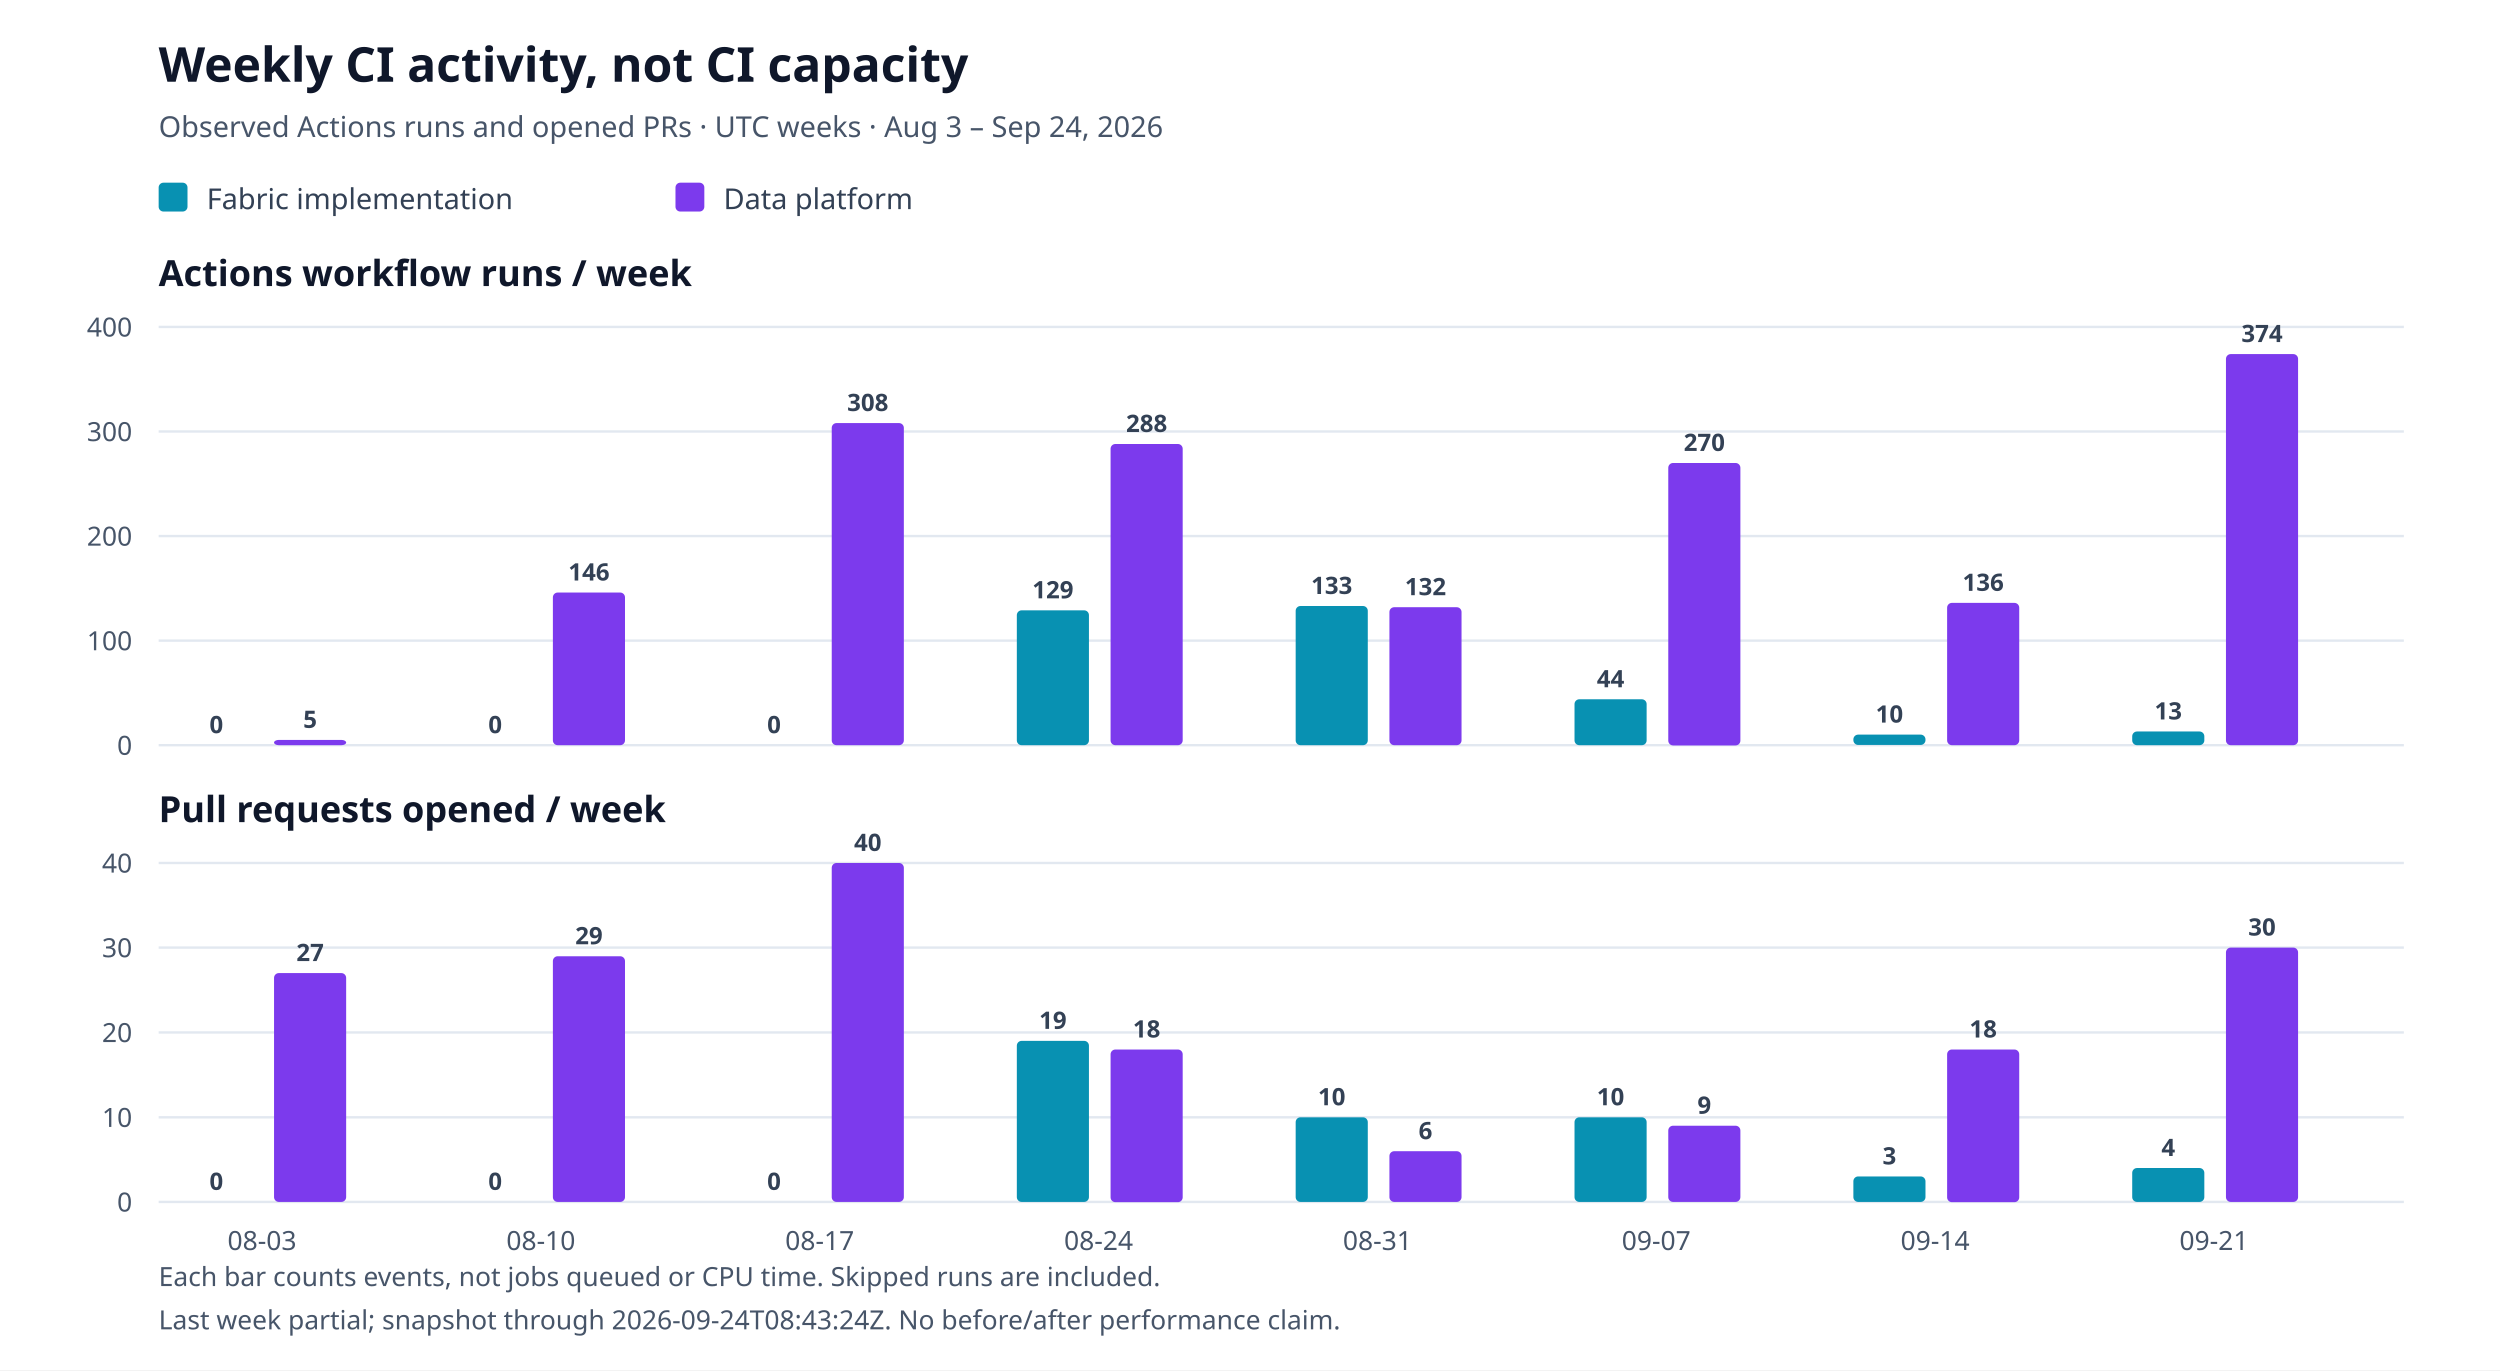
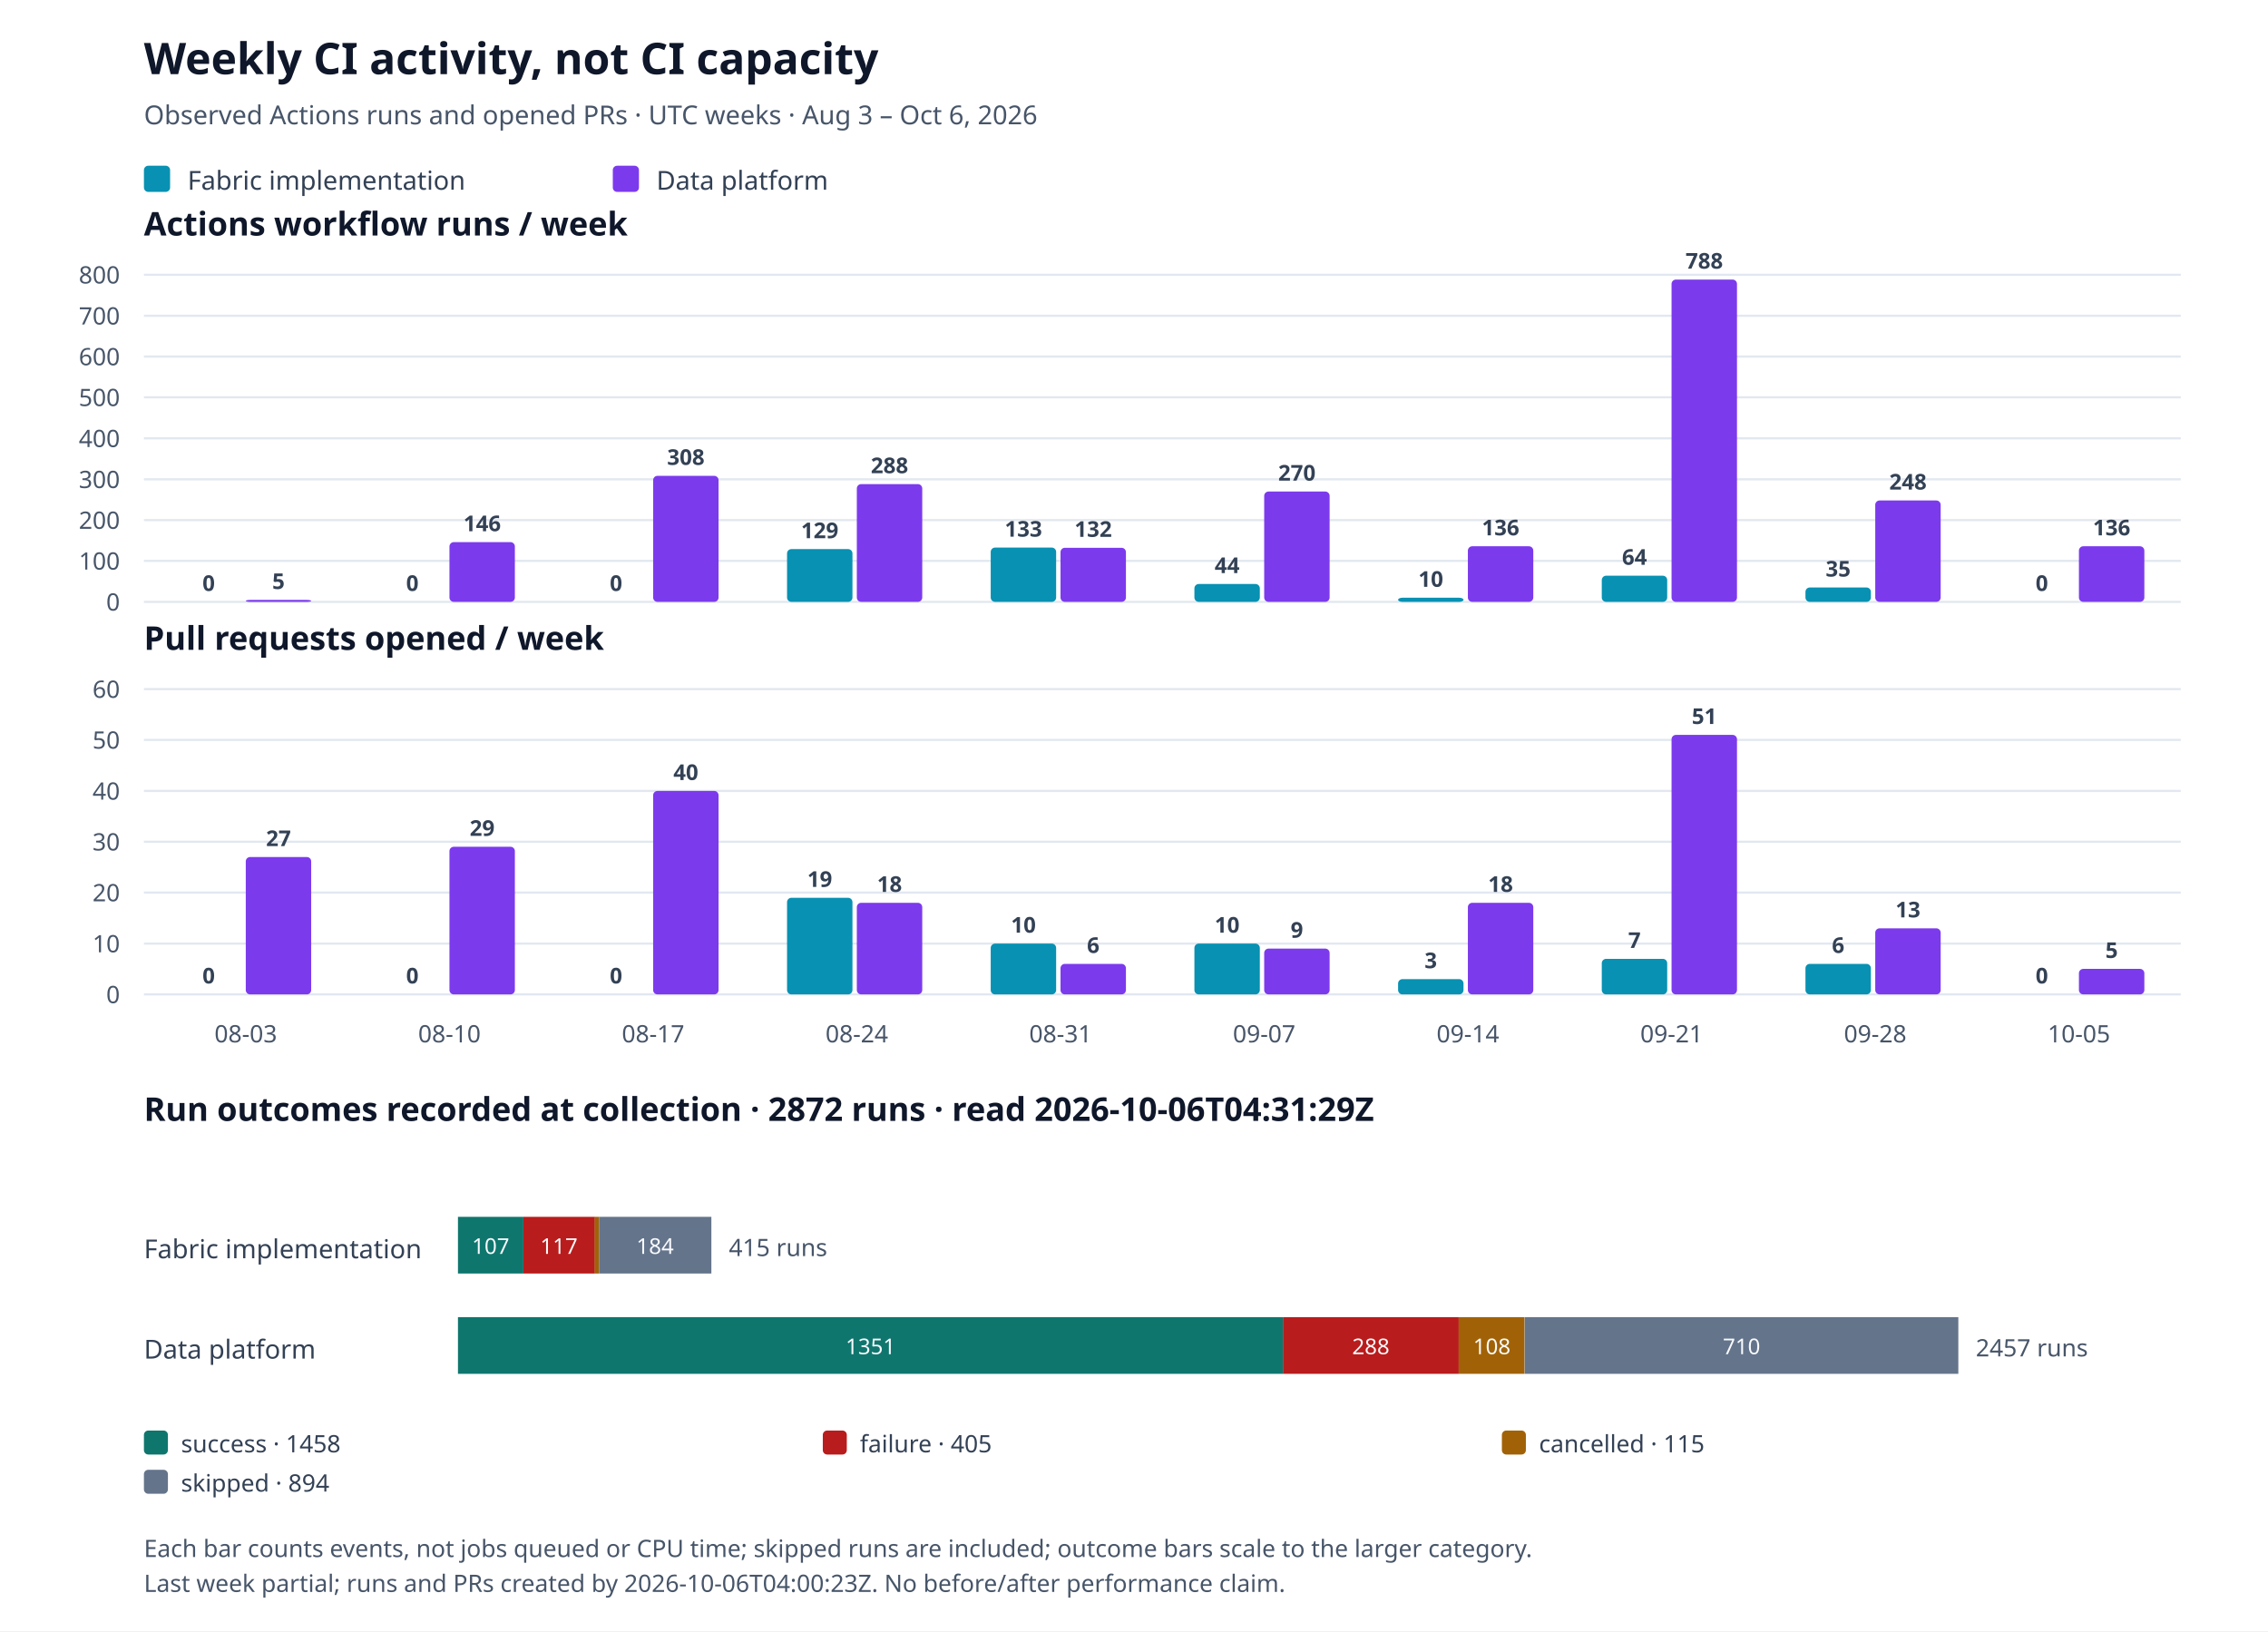
- <svg xmlns="http://www.w3.org/2000/svg" viewBox="0 0 1040 570" role="img" aria-labelledby="title desc" font-family="ui-sans-serif,system-ui,sans-serif">
-   <rect width="1040" height="570" fill="#fff" />
+ <svg xmlns="http://www.w3.org/2000/svg" viewBox="0 0 1040 748" role="img" aria-labelledby="title desc" font-family="ui-sans-serif,system-ui,sans-serif">
+   <rect width="1040" height="748" fill="#fff" />
  <text x="66" y="34" font-size="20" font-weight="700" fill="#0f172a">Weekly CI activity, not CI capacity</text>
-   <text x="66" y="57" font-size="12" fill="#475569">Observed Actions runs and opened PRs · UTC weeks · Aug 3 – Sep 24, 2026</text>
+   <text x="66" y="57" font-size="12" fill="#475569">Observed Actions runs and opened PRs · UTC weeks · Aug 3 – Oct 6, 2026</text>
  <rect x="66" y="76" width="12" height="12" rx="2" fill="#0891b2" />
  <text x="86" y="87" font-size="12" fill="#334155">Fabric implementation</text>
  <rect x="281" y="76" width="12" height="12" rx="2" fill="#7c3aed" />
  <text x="301" y="87" font-size="12" fill="#334155">Data platform</text>
-   <text x="66" y="119" font-size="15" font-weight="700" fill="#0f172a">Actions workflow runs / week</text>
-   <line x1="66" x2="1000" y1="310.0" y2="310.0" stroke="#e2e8f0" />
-   <text x="55" y="314.0" text-anchor="end" font-size="11" fill="#475569">0</text>
-   <line x1="66" x2="1000" y1="266.5" y2="266.5" stroke="#e2e8f0" />
-   <text x="55" y="270.5" text-anchor="end" font-size="11" fill="#475569">100</text>
-   <line x1="66" x2="1000" y1="223.0" y2="223.0" stroke="#e2e8f0" />
-   <text x="55" y="227.0" text-anchor="end" font-size="11" fill="#475569">200</text>
-   <line x1="66" x2="1000" y1="179.5" y2="179.5" stroke="#e2e8f0" />
-   <text x="55" y="183.5" text-anchor="end" font-size="11" fill="#475569">300</text>
-   <line x1="66" x2="1000" y1="136.0" y2="136.0" stroke="#e2e8f0" />
-   <text x="55" y="140.0" text-anchor="end" font-size="11" fill="#475569">400</text>
-   <text x="90" y="305.0" text-anchor="middle" font-size="10" font-weight="600" fill="#334155">0</text>
-   <rect x="114" y="307.8" width="30" height="2.2" rx="2" fill="#7c3aed" />
-   <text x="129" y="302.8" text-anchor="middle" font-size="10" font-weight="600" fill="#334155">5</text>
-   <text x="206" y="305.0" text-anchor="middle" font-size="10" font-weight="600" fill="#334155">0</text>
-   <rect x="230" y="246.5" width="30" height="63.5" rx="2" fill="#7c3aed" />
-   <text x="245" y="241.5" text-anchor="middle" font-size="10" font-weight="600" fill="#334155">146</text>
-   <text x="322" y="305.0" text-anchor="middle" font-size="10" font-weight="600" fill="#334155">0</text>
-   <rect x="346" y="176.0" width="30" height="134.0" rx="2" fill="#7c3aed" />
-   <text x="361" y="171.0" text-anchor="middle" font-size="10" font-weight="600" fill="#334155">308</text>
-   <rect x="423" y="253.9" width="30" height="56.1" rx="2" fill="#0891b2" />
-   <text x="438" y="248.9" text-anchor="middle" font-size="10" font-weight="600" fill="#334155">129</text>
-   <rect x="462" y="184.7" width="30" height="125.3" rx="2" fill="#7c3aed" />
-   <text x="477" y="179.7" text-anchor="middle" font-size="10" font-weight="600" fill="#334155">288</text>
-   <rect x="539" y="252.1" width="30" height="57.9" rx="2" fill="#0891b2" />
-   <text x="554" y="247.1" text-anchor="middle" font-size="10" font-weight="600" fill="#334155">133</text>
-   <rect x="578" y="252.6" width="30" height="57.4" rx="2" fill="#7c3aed" />
-   <text x="593" y="247.6" text-anchor="middle" font-size="10" font-weight="600" fill="#334155">132</text>
-   <rect x="655" y="290.9" width="30" height="19.1" rx="2" fill="#0891b2" />
-   <text x="670" y="285.9" text-anchor="middle" font-size="10" font-weight="600" fill="#334155">44</text>
-   <rect x="694" y="192.6" width="30" height="117.5" rx="2" fill="#7c3aed" />
-   <text x="709" y="187.6" text-anchor="middle" font-size="10" font-weight="600" fill="#334155">270</text>
-   <rect x="771" y="305.6" width="30" height="4.3" rx="2" fill="#0891b2" />
-   <text x="786" y="300.6" text-anchor="middle" font-size="10" font-weight="600" fill="#334155">10</text>
-   <rect x="810" y="250.8" width="30" height="59.2" rx="2" fill="#7c3aed" />
-   <text x="825" y="245.8" text-anchor="middle" font-size="10" font-weight="600" fill="#334155">136</text>
-   <rect x="887" y="304.3" width="30" height="5.7" rx="2" fill="#0891b2" />
-   <text x="902" y="299.3" text-anchor="middle" font-size="10" font-weight="600" fill="#334155">13</text>
-   <rect x="926" y="147.3" width="30" height="162.7" rx="2" fill="#7c3aed" />
-   <text x="941" y="142.3" text-anchor="middle" font-size="10" font-weight="600" fill="#334155">374</text>
-   <text x="66" y="342" font-size="15" font-weight="700" fill="#0f172a">Pull requests opened / week</text>
-   <line x1="66" x2="1000" y1="500.0" y2="500.0" stroke="#e2e8f0" />
-   <text x="55" y="504.0" text-anchor="end" font-size="11" fill="#475569">0</text>
-   <line x1="66" x2="1000" y1="464.8" y2="464.8" stroke="#e2e8f0" />
-   <text x="55" y="468.8" text-anchor="end" font-size="11" fill="#475569">10</text>
-   <line x1="66" x2="1000" y1="429.5" y2="429.5" stroke="#e2e8f0" />
-   <text x="55" y="433.5" text-anchor="end" font-size="11" fill="#475569">20</text>
-   <line x1="66" x2="1000" y1="394.2" y2="394.2" stroke="#e2e8f0" />
-   <text x="55" y="398.2" text-anchor="end" font-size="11" fill="#475569">30</text>
-   <line x1="66" x2="1000" y1="359.0" y2="359.0" stroke="#e2e8f0" />
-   <text x="55" y="363.0" text-anchor="end" font-size="11" fill="#475569">40</text>
-   <text x="90" y="495.0" text-anchor="middle" font-size="10" font-weight="600" fill="#334155">0</text>
-   <rect x="114" y="404.8" width="30" height="95.2" rx="2" fill="#7c3aed" />
-   <text x="129" y="399.8" text-anchor="middle" font-size="10" font-weight="600" fill="#334155">27</text>
-   <text x="109" y="520" text-anchor="middle" font-size="11" fill="#475569">08-03</text>
-   <text x="206" y="495.0" text-anchor="middle" font-size="10" font-weight="600" fill="#334155">0</text>
-   <rect x="230" y="397.8" width="30" height="102.2" rx="2" fill="#7c3aed" />
-   <text x="245" y="392.8" text-anchor="middle" font-size="10" font-weight="600" fill="#334155">29</text>
-   <text x="225" y="520" text-anchor="middle" font-size="11" fill="#475569">08-10</text>
-   <text x="322" y="495.0" text-anchor="middle" font-size="10" font-weight="600" fill="#334155">0</text>
-   <rect x="346" y="359.0" width="30" height="141.0" rx="2" fill="#7c3aed" />
-   <text x="361" y="354.0" text-anchor="middle" font-size="10" font-weight="600" fill="#334155">40</text>
-   <text x="341" y="520" text-anchor="middle" font-size="11" fill="#475569">08-17</text>
-   <rect x="423" y="433.0" width="30" height="67.0" rx="2" fill="#0891b2" />
-   <text x="438" y="428.0" text-anchor="middle" font-size="10" font-weight="600" fill="#334155">19</text>
-   <rect x="462" y="436.6" width="30" height="63.5" rx="2" fill="#7c3aed" />
-   <text x="477" y="431.6" text-anchor="middle" font-size="10" font-weight="600" fill="#334155">18</text>
-   <text x="457" y="520" text-anchor="middle" font-size="11" fill="#475569">08-24</text>
-   <rect x="539" y="464.8" width="30" height="35.2" rx="2" fill="#0891b2" />
-   <text x="554" y="459.8" text-anchor="middle" font-size="10" font-weight="600" fill="#334155">10</text>
-   <rect x="578" y="478.9" width="30" height="21.1" rx="2" fill="#7c3aed" />
-   <text x="593" y="473.9" text-anchor="middle" font-size="10" font-weight="600" fill="#334155">6</text>
-   <text x="573" y="520" text-anchor="middle" font-size="11" fill="#475569">08-31</text>
-   <rect x="655" y="464.8" width="30" height="35.2" rx="2" fill="#0891b2" />
-   <text x="670" y="459.8" text-anchor="middle" font-size="10" font-weight="600" fill="#334155">10</text>
-   <rect x="694" y="468.3" width="30" height="31.7" rx="2" fill="#7c3aed" />
-   <text x="709" y="463.3" text-anchor="middle" font-size="10" font-weight="600" fill="#334155">9</text>
-   <text x="689" y="520" text-anchor="middle" font-size="11" fill="#475569">09-07</text>
-   <rect x="771" y="489.4" width="30" height="10.6" rx="2" fill="#0891b2" />
-   <text x="786" y="484.4" text-anchor="middle" font-size="10" font-weight="600" fill="#334155">3</text>
-   <rect x="810" y="436.6" width="30" height="63.5" rx="2" fill="#7c3aed" />
-   <text x="825" y="431.6" text-anchor="middle" font-size="10" font-weight="600" fill="#334155">18</text>
-   <text x="805" y="520" text-anchor="middle" font-size="11" fill="#475569">09-14</text>
-   <rect x="887" y="485.9" width="30" height="14.1" rx="2" fill="#0891b2" />
-   <text x="902" y="480.9" text-anchor="middle" font-size="10" font-weight="600" fill="#334155">4</text>
-   <rect x="926" y="394.2" width="30" height="105.8" rx="2" fill="#7c3aed" />
-   <text x="941" y="389.2" text-anchor="middle" font-size="10" font-weight="600" fill="#334155">30</text>
-   <text x="921" y="520" text-anchor="middle" font-size="11" fill="#475569">09-21</text>
-   <text x="66" y="535" font-size="11" fill="#475569">Each bar counts events, not jobs queued or CPU time. Skipped runs are included.</text>
-   <text x="66" y="553" font-size="11" fill="#475569">Last week partial; snapshot through 2026-09-24T08:43:24Z. No before/after performance claim.</text>
+   <text x="66" y="108" font-size="15" font-weight="700" fill="#0f172a">Actions workflow runs / week</text>
+   <line x1="66" x2="1000" y1="276.0" y2="276.0" stroke="#e2e8f0" />
+   <text x="55" y="280.0" text-anchor="end" font-size="11" fill="#475569">0</text>
+   <line x1="66" x2="1000" y1="257.2" y2="257.2" stroke="#e2e8f0" />
+   <text x="55" y="261.2" text-anchor="end" font-size="11" fill="#475569">100</text>
+   <line x1="66" x2="1000" y1="238.5" y2="238.5" stroke="#e2e8f0" />
+   <text x="55" y="242.5" text-anchor="end" font-size="11" fill="#475569">200</text>
+   <line x1="66" x2="1000" y1="219.8" y2="219.8" stroke="#e2e8f0" />
+   <text x="55" y="223.8" text-anchor="end" font-size="11" fill="#475569">300</text>
+   <line x1="66" x2="1000" y1="201.0" y2="201.0" stroke="#e2e8f0" />
+   <text x="55" y="205.0" text-anchor="end" font-size="11" fill="#475569">400</text>
+   <line x1="66" x2="1000" y1="182.2" y2="182.2" stroke="#e2e8f0" />
+   <text x="55" y="186.2" text-anchor="end" font-size="11" fill="#475569">500</text>
+   <line x1="66" x2="1000" y1="163.5" y2="163.5" stroke="#e2e8f0" />
+   <text x="55" y="167.5" text-anchor="end" font-size="11" fill="#475569">600</text>
+   <line x1="66" x2="1000" y1="144.8" y2="144.8" stroke="#e2e8f0" />
+   <text x="55" y="148.8" text-anchor="end" font-size="11" fill="#475569">700</text>
+   <line x1="66" x2="1000" y1="126.0" y2="126.0" stroke="#e2e8f0" />
+   <text x="55" y="130.0" text-anchor="end" font-size="11" fill="#475569">800</text>
+   <text x="95.7" y="271.0" text-anchor="middle" font-size="10" font-weight="600" fill="#334155">0</text>
+   <rect x="112.7" y="275.1" width="30.0" height="0.9" rx="2" fill="#7c3aed" />
+   <text x="127.7" y="270.1" text-anchor="middle" font-size="10" font-weight="600" fill="#334155">5</text>
+   <text x="189.1" y="271.0" text-anchor="middle" font-size="10" font-weight="600" fill="#334155">0</text>
+   <rect x="206.1" y="248.6" width="30.0" height="27.4" rx="2" fill="#7c3aed" />
+   <text x="221.1" y="243.6" text-anchor="middle" font-size="10" font-weight="600" fill="#334155">146</text>
+   <text x="282.5" y="271.0" text-anchor="middle" font-size="10" font-weight="600" fill="#334155">0</text>
+   <rect x="299.5" y="218.2" width="30.0" height="57.8" rx="2" fill="#7c3aed" />
+   <text x="314.5" y="213.2" text-anchor="middle" font-size="10" font-weight="600" fill="#334155">308</text>
+   <rect x="360.9" y="251.8" width="30.0" height="24.2" rx="2" fill="#0891b2" />
+   <text x="375.9" y="246.8" text-anchor="middle" font-size="10" font-weight="600" fill="#334155">129</text>
+   <rect x="392.9" y="222.0" width="30.0" height="54.0" rx="2" fill="#7c3aed" />
+   <text x="407.9" y="217.0" text-anchor="middle" font-size="10" font-weight="600" fill="#334155">288</text>
+   <rect x="454.3" y="251.1" width="30.0" height="24.9" rx="2" fill="#0891b2" />
+   <text x="469.3" y="246.1" text-anchor="middle" font-size="10" font-weight="600" fill="#334155">133</text>
+   <rect x="486.3" y="251.2" width="30.0" height="24.8" rx="2" fill="#7c3aed" />
+   <text x="501.3" y="246.2" text-anchor="middle" font-size="10" font-weight="600" fill="#334155">132</text>
+   <rect x="547.7" y="267.8" width="30.0" height="8.2" rx="2" fill="#0891b2" />
+   <text x="562.7" y="262.8" text-anchor="middle" font-size="10" font-weight="600" fill="#334155">44</text>
+   <rect x="579.7" y="225.4" width="30.0" height="50.6" rx="2" fill="#7c3aed" />
+   <text x="594.7" y="220.4" text-anchor="middle" font-size="10" font-weight="600" fill="#334155">270</text>
+   <rect x="641.1" y="274.1" width="30.0" height="1.9" rx="2" fill="#0891b2" />
+   <text x="656.1" y="269.1" text-anchor="middle" font-size="10" font-weight="600" fill="#334155">10</text>
+   <rect x="673.1" y="250.5" width="30.0" height="25.5" rx="2" fill="#7c3aed" />
+   <text x="688.1" y="245.5" text-anchor="middle" font-size="10" font-weight="600" fill="#334155">136</text>
+   <rect x="734.5" y="264.0" width="30.0" height="12.0" rx="2" fill="#0891b2" />
+   <text x="749.5" y="259.0" text-anchor="middle" font-size="10" font-weight="600" fill="#334155">64</text>
+   <rect x="766.5" y="128.2" width="30.0" height="147.8" rx="2" fill="#7c3aed" />
+   <text x="781.5" y="123.2" text-anchor="middle" font-size="10" font-weight="600" fill="#334155">788</text>
+   <rect x="827.9" y="269.4" width="30.0" height="6.6" rx="2" fill="#0891b2" />
+   <text x="842.9" y="264.4" text-anchor="middle" font-size="10" font-weight="600" fill="#334155">35</text>
+   <rect x="859.9" y="229.5" width="30.0" height="46.5" rx="2" fill="#7c3aed" />
+   <text x="874.9" y="224.5" text-anchor="middle" font-size="10" font-weight="600" fill="#334155">248</text>
+   <text x="936.3" y="271.0" text-anchor="middle" font-size="10" font-weight="600" fill="#334155">0</text>
+   <rect x="953.3" y="250.5" width="30.0" height="25.5" rx="2" fill="#7c3aed" />
+   <text x="968.3" y="245.5" text-anchor="middle" font-size="10" font-weight="600" fill="#334155">136</text>
+   <text x="66" y="298" font-size="15" font-weight="700" fill="#0f172a">Pull requests opened / week</text>
+   <line x1="66" x2="1000" y1="456.0" y2="456.0" stroke="#e2e8f0" />
+   <text x="55" y="460.0" text-anchor="end" font-size="11" fill="#475569">0</text>
+   <line x1="66" x2="1000" y1="432.7" y2="432.7" stroke="#e2e8f0" />
+   <text x="55" y="436.7" text-anchor="end" font-size="11" fill="#475569">10</text>
+   <line x1="66" x2="1000" y1="409.3" y2="409.3" stroke="#e2e8f0" />
+   <text x="55" y="413.3" text-anchor="end" font-size="11" fill="#475569">20</text>
+   <line x1="66" x2="1000" y1="386.0" y2="386.0" stroke="#e2e8f0" />
+   <text x="55" y="390.0" text-anchor="end" font-size="11" fill="#475569">30</text>
+   <line x1="66" x2="1000" y1="362.7" y2="362.7" stroke="#e2e8f0" />
+   <text x="55" y="366.7" text-anchor="end" font-size="11" fill="#475569">40</text>
+   <line x1="66" x2="1000" y1="339.3" y2="339.3" stroke="#e2e8f0" />
+   <text x="55" y="343.3" text-anchor="end" font-size="11" fill="#475569">50</text>
+   <line x1="66" x2="1000" y1="316.0" y2="316.0" stroke="#e2e8f0" />
+   <text x="55" y="320.0" text-anchor="end" font-size="11" fill="#475569">60</text>
+   <text x="95.7" y="451.0" text-anchor="middle" font-size="10" font-weight="600" fill="#334155">0</text>
+   <rect x="112.7" y="393.0" width="30.0" height="63.0" rx="2" fill="#7c3aed" />
+   <text x="127.7" y="388.0" text-anchor="middle" font-size="10" font-weight="600" fill="#334155">27</text>
+   <text x="112.7" y="478" text-anchor="middle" font-size="11" fill="#475569">08-03</text>
+   <text x="189.1" y="451.0" text-anchor="middle" font-size="10" font-weight="600" fill="#334155">0</text>
+   <rect x="206.1" y="388.3" width="30.0" height="67.7" rx="2" fill="#7c3aed" />
+   <text x="221.1" y="383.3" text-anchor="middle" font-size="10" font-weight="600" fill="#334155">29</text>
+   <text x="206.1" y="478" text-anchor="middle" font-size="11" fill="#475569">08-10</text>
+   <text x="282.5" y="451.0" text-anchor="middle" font-size="10" font-weight="600" fill="#334155">0</text>
+   <rect x="299.5" y="362.7" width="30.0" height="93.3" rx="2" fill="#7c3aed" />
+   <text x="314.5" y="357.7" text-anchor="middle" font-size="10" font-weight="600" fill="#334155">40</text>
+   <text x="299.5" y="478" text-anchor="middle" font-size="11" fill="#475569">08-17</text>
+   <rect x="360.9" y="411.7" width="30.0" height="44.3" rx="2" fill="#0891b2" />
+   <text x="375.9" y="406.7" text-anchor="middle" font-size="10" font-weight="600" fill="#334155">19</text>
+   <rect x="392.9" y="414.0" width="30.0" height="42.0" rx="2" fill="#7c3aed" />
+   <text x="407.9" y="409.0" text-anchor="middle" font-size="10" font-weight="600" fill="#334155">18</text>
+   <text x="392.9" y="478" text-anchor="middle" font-size="11" fill="#475569">08-24</text>
+   <rect x="454.3" y="432.7" width="30.0" height="23.3" rx="2" fill="#0891b2" />
+   <text x="469.3" y="427.7" text-anchor="middle" font-size="10" font-weight="600" fill="#334155">10</text>
+   <rect x="486.3" y="442.0" width="30.0" height="14.0" rx="2" fill="#7c3aed" />
+   <text x="501.3" y="437.0" text-anchor="middle" font-size="10" font-weight="600" fill="#334155">6</text>
+   <text x="486.3" y="478" text-anchor="middle" font-size="11" fill="#475569">08-31</text>
+   <rect x="547.7" y="432.7" width="30.0" height="23.3" rx="2" fill="#0891b2" />
+   <text x="562.7" y="427.7" text-anchor="middle" font-size="10" font-weight="600" fill="#334155">10</text>
+   <rect x="579.7" y="435.0" width="30.0" height="21.0" rx="2" fill="#7c3aed" />
+   <text x="594.7" y="430.0" text-anchor="middle" font-size="10" font-weight="600" fill="#334155">9</text>
+   <text x="579.7" y="478" text-anchor="middle" font-size="11" fill="#475569">09-07</text>
+   <rect x="641.1" y="449.0" width="30.0" height="7.0" rx="2" fill="#0891b2" />
+   <text x="656.1" y="444.0" text-anchor="middle" font-size="10" font-weight="600" fill="#334155">3</text>
+   <rect x="673.1" y="414.0" width="30.0" height="42.0" rx="2" fill="#7c3aed" />
+   <text x="688.1" y="409.0" text-anchor="middle" font-size="10" font-weight="600" fill="#334155">18</text>
+   <text x="673.1" y="478" text-anchor="middle" font-size="11" fill="#475569">09-14</text>
+   <rect x="734.5" y="439.7" width="30.0" height="16.3" rx="2" fill="#0891b2" />
+   <text x="749.5" y="434.7" text-anchor="middle" font-size="10" font-weight="600" fill="#334155">7</text>
+   <rect x="766.5" y="337.0" width="30.0" height="119.0" rx="2" fill="#7c3aed" />
+   <text x="781.5" y="332.0" text-anchor="middle" font-size="10" font-weight="600" fill="#334155">51</text>
+   <text x="766.5" y="478" text-anchor="middle" font-size="11" fill="#475569">09-21</text>
+   <rect x="827.9" y="442.0" width="30.0" height="14.0" rx="2" fill="#0891b2" />
+   <text x="842.9" y="437.0" text-anchor="middle" font-size="10" font-weight="600" fill="#334155">6</text>
+   <rect x="859.9" y="425.7" width="30.0" height="30.3" rx="2" fill="#7c3aed" />
+   <text x="874.9" y="420.7" text-anchor="middle" font-size="10" font-weight="600" fill="#334155">13</text>
+   <text x="859.9" y="478" text-anchor="middle" font-size="11" fill="#475569">09-28</text>
+   <text x="936.3" y="451.0" text-anchor="middle" font-size="10" font-weight="600" fill="#334155">0</text>
+   <rect x="953.3" y="444.3" width="30.0" height="11.7" rx="2" fill="#7c3aed" />
+   <text x="968.3" y="439.3" text-anchor="middle" font-size="10" font-weight="600" fill="#334155">5</text>
+   <text x="953.3" y="478" text-anchor="middle" font-size="11" fill="#475569">10-05</text>
+   <text x="66" y="514" font-size="15" font-weight="700" fill="#0f172a">Run outcomes recorded at collection · 2872 runs · read 2026-10-06T04:31:29Z</text>
+   <text x="66" y="577" font-size="12" fill="#334155">Fabric implementation</text>
+   <rect x="210.0" y="558" width="30.0" height="26" fill="#0f766e" />
+   <text x="225.0" y="575" text-anchor="middle" font-size="10" fill="#f8fafc">107</text>
+   <rect x="240.0" y="558" width="32.8" height="26" fill="#b91c1c" />
+   <text x="256.3" y="575" text-anchor="middle" font-size="10" fill="#f8fafc">117</text>
+   <rect x="272.7" y="558" width="2.0" height="26" fill="#a16207" />
+   <rect x="274.7" y="558" width="51.5" height="26" fill="#64748b" />
+   <text x="300.4" y="575" text-anchor="middle" font-size="10" fill="#f8fafc">184</text>
+   <text x="334.2" y="576" font-size="11" fill="#475569">415 runs</text>
+   <text x="66" y="623" font-size="12" fill="#334155">Data platform</text>
+   <rect x="210.0" y="604" width="378.3" height="26" fill="#0f766e" />
+   <text x="399.2" y="621" text-anchor="middle" font-size="10" fill="#f8fafc">1351</text>
+   <rect x="588.3" y="604" width="80.6" height="26" fill="#b91c1c" />
+   <text x="628.6" y="621" text-anchor="middle" font-size="10" fill="#f8fafc">288</text>
+   <rect x="668.9" y="604" width="30.2" height="26" fill="#a16207" />
+   <text x="684.1" y="621" text-anchor="middle" font-size="10" fill="#f8fafc">108</text>
+   <rect x="699.2" y="604" width="198.8" height="26" fill="#64748b" />
+   <text x="798.6" y="621" text-anchor="middle" font-size="10" fill="#f8fafc">710</text>
+   <text x="906.0" y="622" font-size="11" fill="#475569">2457 runs</text>
+   <rect x="66.0" y="656" width="11" height="11" rx="2" fill="#0f766e" />
+   <text x="83.0" y="666" font-size="11" fill="#334155">success · 1458</text>
+   <rect x="377.3" y="656" width="11" height="11" rx="2" fill="#b91c1c" />
+   <text x="394.3" y="666" font-size="11" fill="#334155">failure · 405</text>
+   <rect x="688.7" y="656" width="11" height="11" rx="2" fill="#a16207" />
+   <text x="705.7" y="666" font-size="11" fill="#334155">cancelled · 115</text>
+   <rect x="66.0" y="674" width="11" height="11" rx="2" fill="#64748b" />
+   <text x="83.0" y="684" font-size="11" fill="#334155">skipped · 894</text>
+   <text x="66" y="714" font-size="11" fill="#475569">Each bar counts events, not jobs queued or CPU time; skipped runs are included; outcome bars scale to the larger category.</text>
+   <text x="66" y="730" font-size="11" fill="#475569">Last week partial; runs and PRs created by 2026-10-06T04:00:23Z. No before/after performance claim.</text>
</svg>
